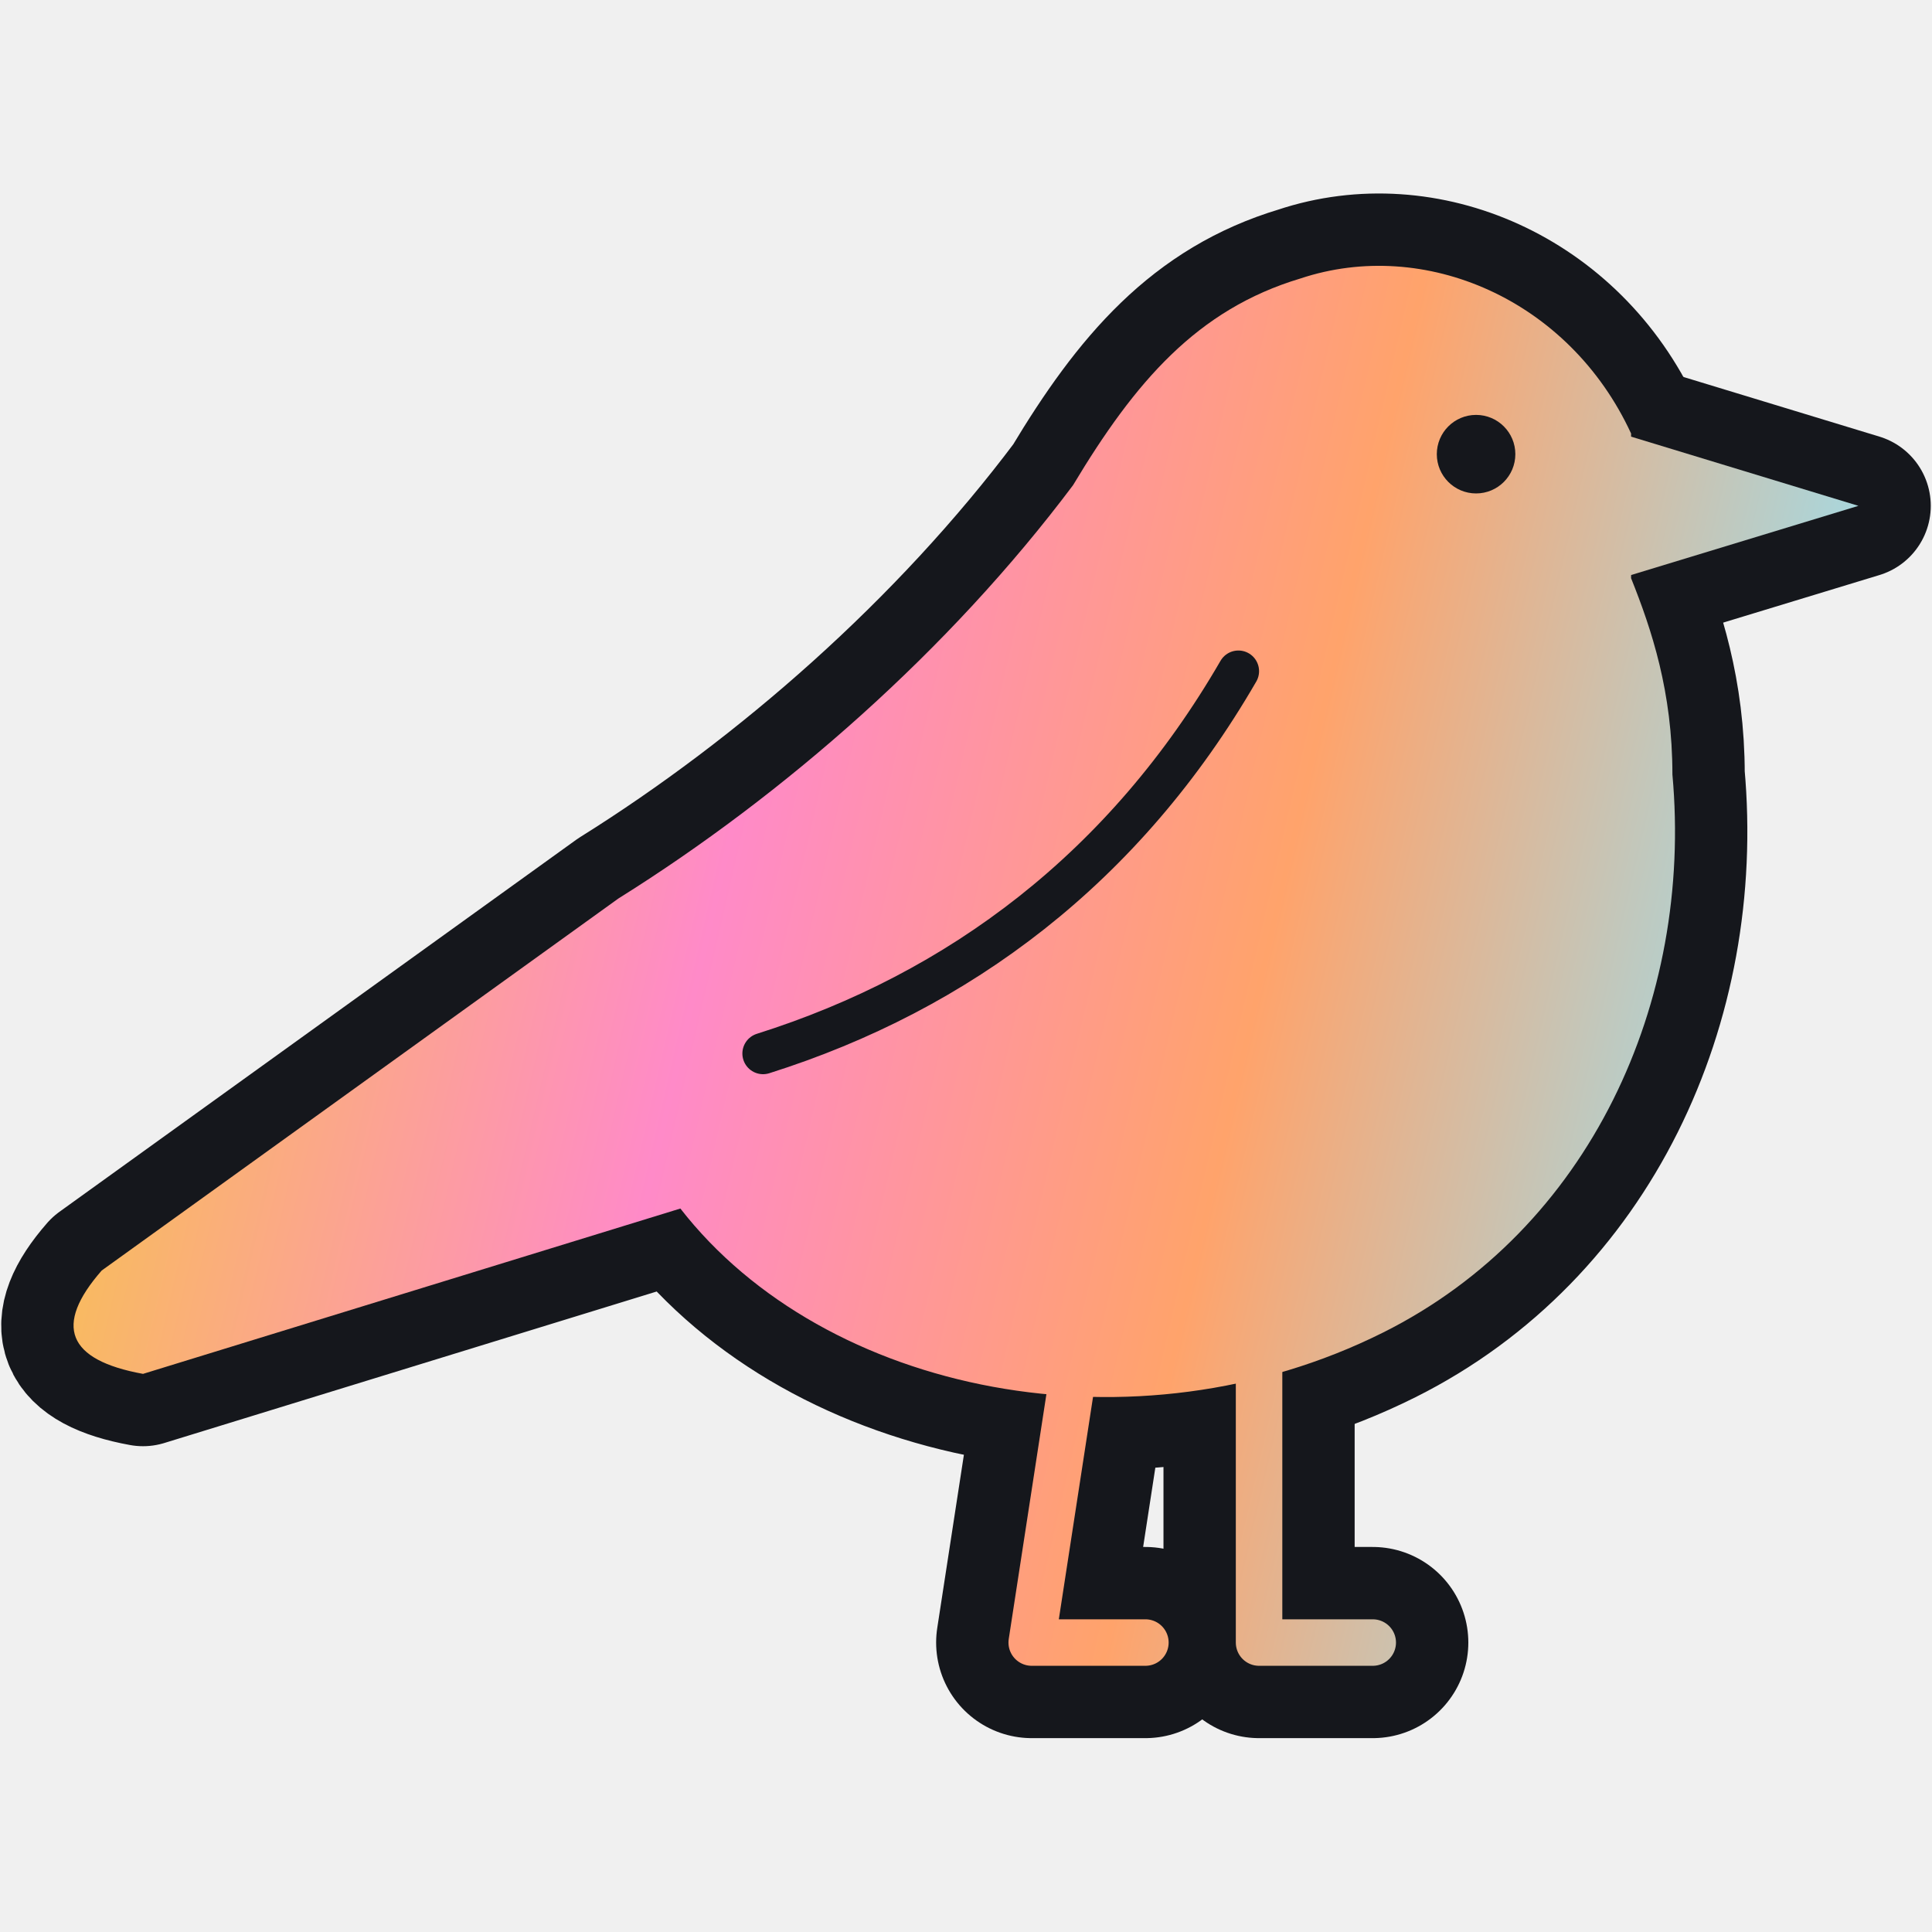
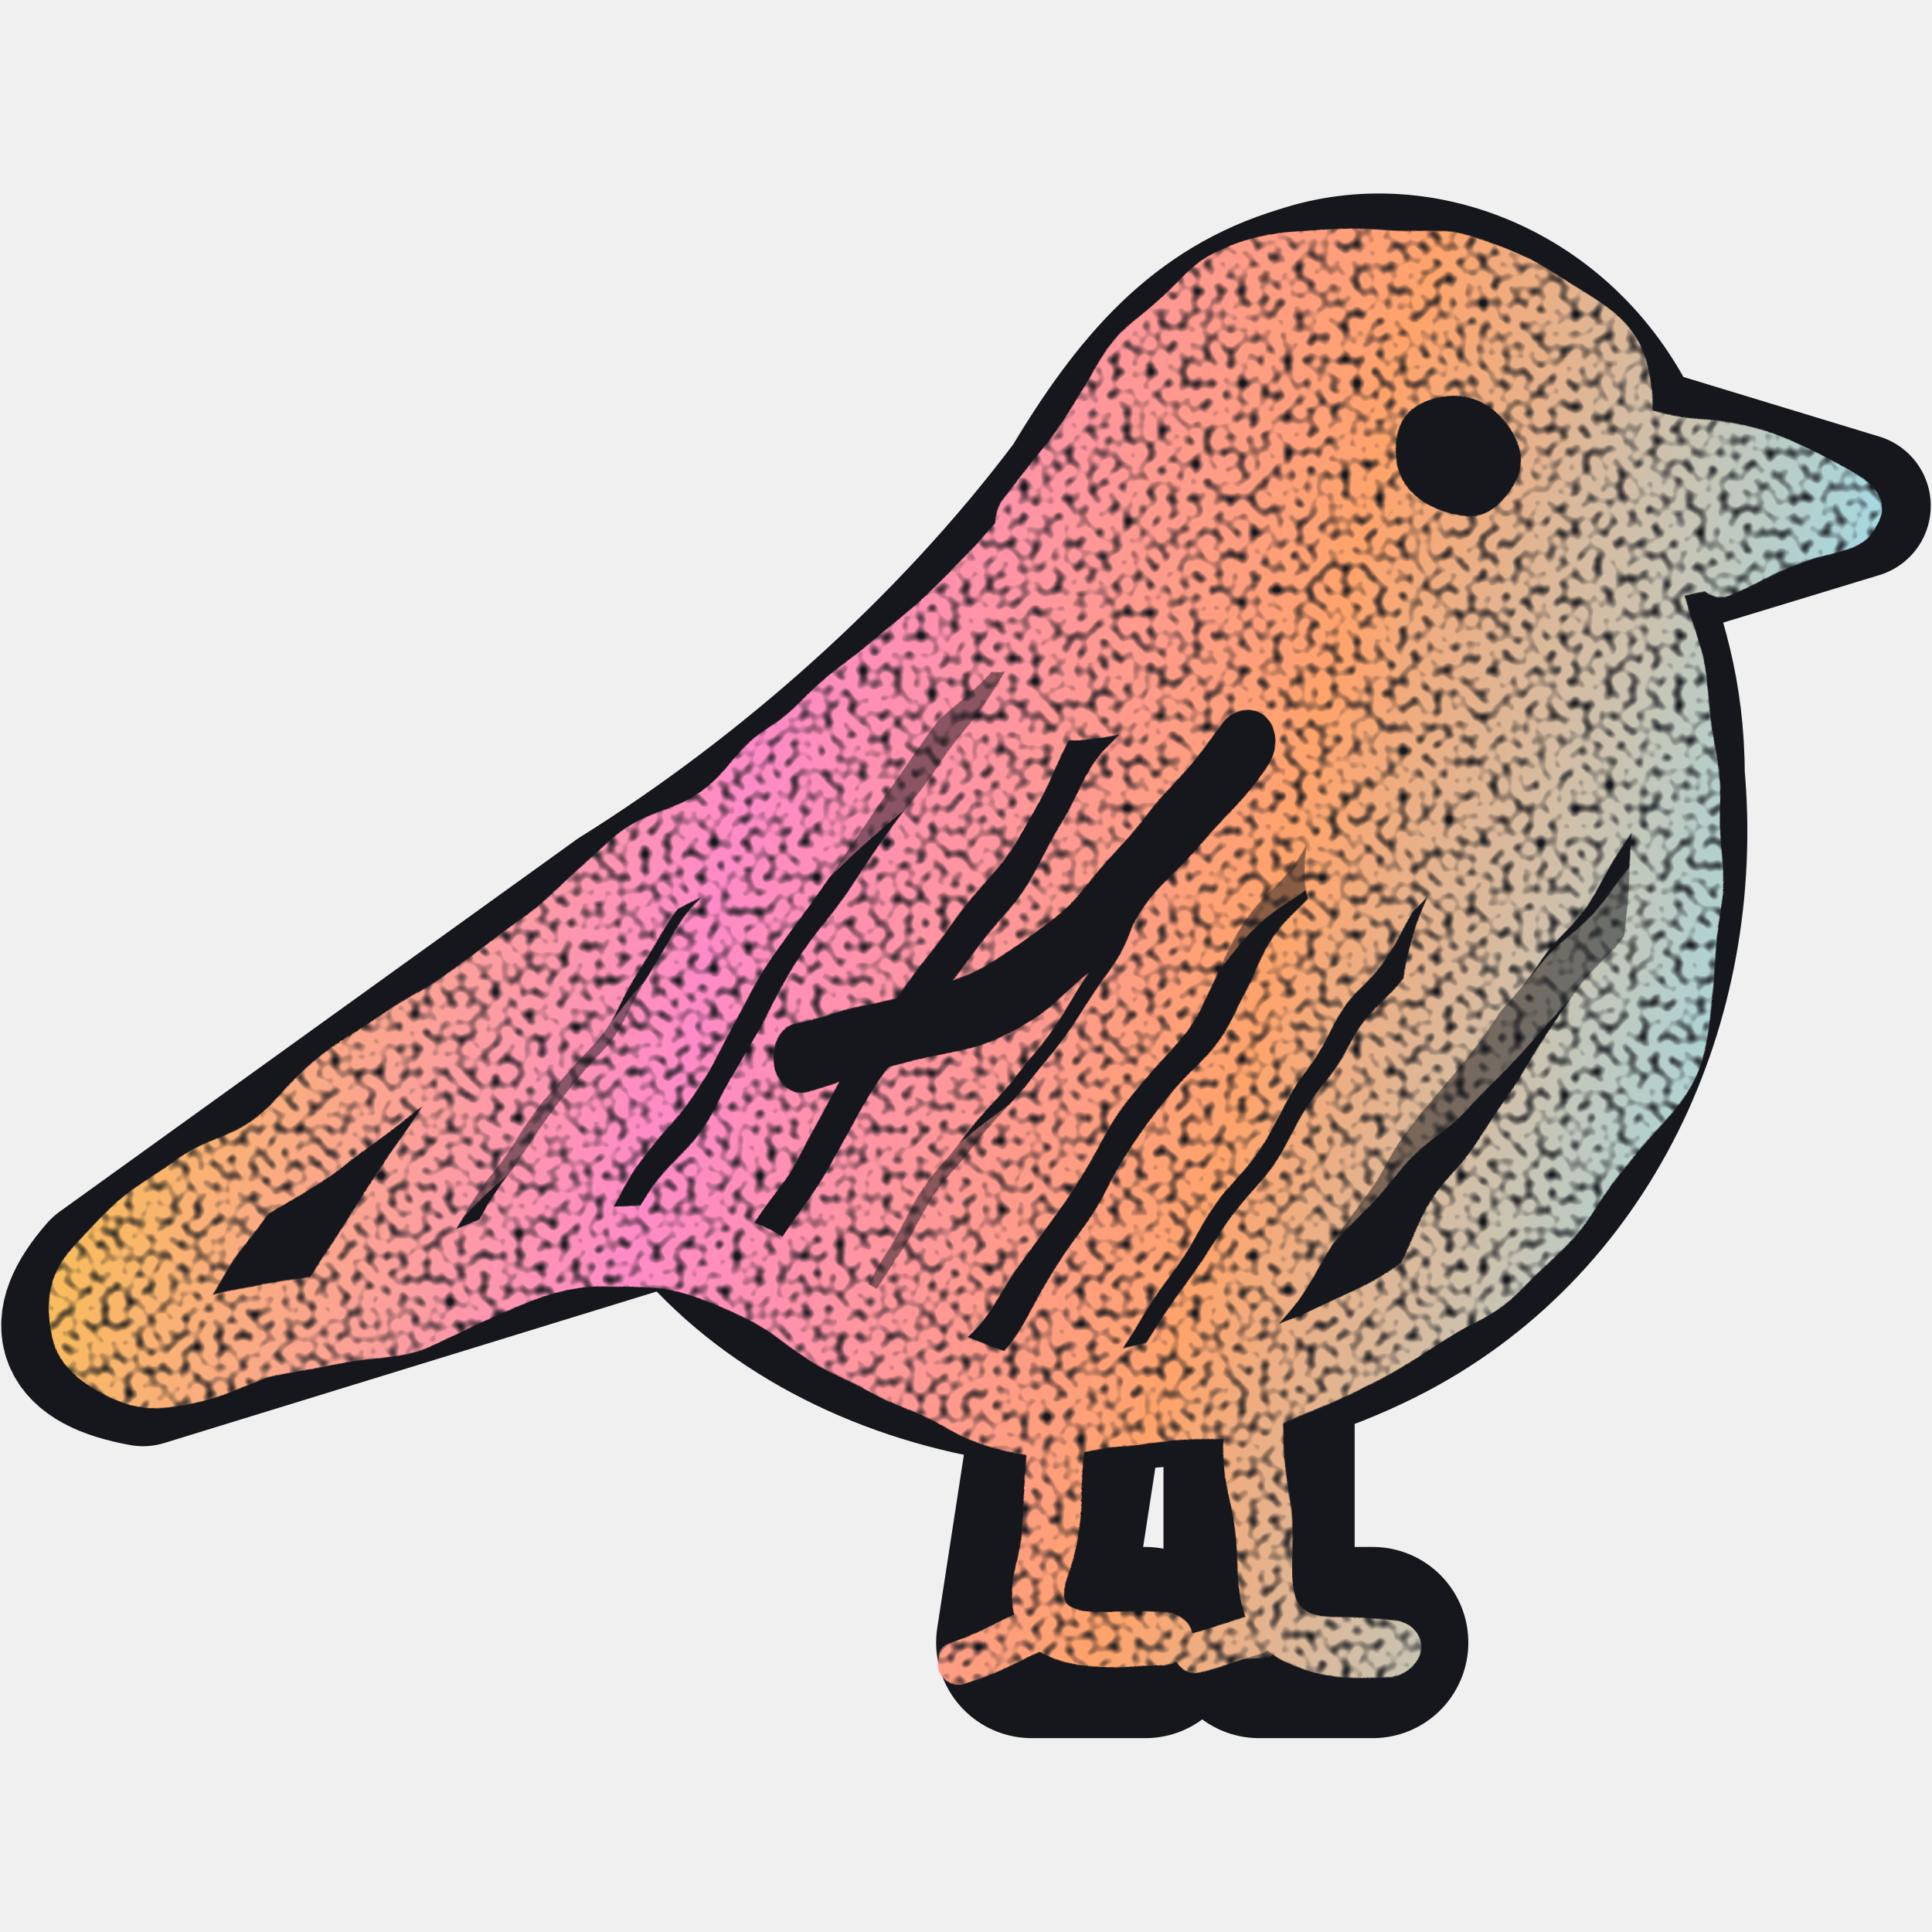
<svg xmlns="http://www.w3.org/2000/svg" viewBox="8.16 29.05 186.96 186.96">
  <defs>
    <linearGradient id="fav-grad" gradientUnits="userSpaceOnUse" x1="15.3" y1="101.4" x2="188.0" y2="141.4">
      <stop offset="0" stop-color="#F7C549" />
      <stop offset=".36" stop-color="#FF8AC8" />
      <stop offset=".66" stop-color="#FFA36B" />
      <stop offset="1" stop-color="#8FE6FF" />
    </linearGradient>
+     <filter id="fav-pencil" x="-10%" y="-10%" width="120%" height="120%" color-interpolation-filters="sRGB">
+       <feTurbulence type="fractalNoise" baseFrequency=".06" numOctaves="2" seed="7" result="n" />
+       <feDisplacementMap in="SourceGraphic" in2="n" scale="3.4" xChannelSelector="R" yChannelSelector="G" result="d" />
+       <feTurbulence type="fractalNoise" baseFrequency=".9" numOctaves="1" seed="3" result="g" />
+       <feColorMatrix in="g" type="matrix" values="0 0 0 0 0  0 0 0 0 0  0 0 0 0 0  0 0 0 -3.2 2.55" result="a" />
+       <feComposite in="d" in2="a" operator="in" />
+     </filter>
  </defs>
  <g>
    <g fill="none" stroke="#15171c" stroke-width="18.5" stroke-linecap="round" stroke-linejoin="round">
      <path d="M112 162L108 188L119 188" />
      <path d="M130 161L130 188L141 188" />
    </g>
    <g fill="#15171c" stroke="#15171c" stroke-width="14.0" stroke-linejoin="round">
      <path d="M166 85L166 71C160 58 146 52 134 56C124 59 118 66 112 76C100 92 84 106 68 116L18 152Q11 160 22 162L74 146C88 164 118 170 142 158C162 148 172 126 170 104C170 96 168 90 166 85Z" />
      <path d="M165 71L188 78L165 85Z" />
    </g>
  </g>
-   <g>
-     <mask id="dzm0" maskUnits="userSpaceOnUse" x="-20" y="-40" width="240" height="250">
-       <rect x="-20" y="-40" width="240" height="250" fill="#fff" />
-       <circle cx="151" cy="73" r="3.800" fill="#000" />
-       <path d="M128 94C117 113 101 125 82 131" fill="none" stroke="#000" stroke-width="4" stroke-linecap="round" />
+   <g fill="none" stroke-linecap="round" stroke-linejoin="round" filter="url(#fav-pencil)">
+     <clipPath id="dzs0c">
+       <path d="M166 85L166 71C160 58 146 52 134 56C124 59 118 66 112 76C100 92 84 106 68 116L18 152Q11 160 22 162L74 146C88 164 118 170 142 158C162 148 172 126 170 104C170 96 168 90 166 85Z" />
+       <path d="M163 70L190 78L163 86Z" />
+     </clipPath>
+     <mask id="dzs0m" maskUnits="userSpaceOnUse" x="-30" y="-40" width="260" height="260">
+       <rect x="-30" y="-40" width="260" height="260" fill="#fff" />
+       <g fill="none" stroke="#000" stroke-linecap="round">
+         <path d="M149 73.1l.1 .1" stroke-width="11.4" />
+         <path d="M128.3 100.8Q119.2 113.5 112.1 119.5Q105 125.5 100.1 127.4Q95.2 129.4 90.5 130.4L85.8 131.4" stroke-width="6" />
+       </g>
    </mask>
-     <g fill="none" stroke="url(#fav-grad)" stroke-width="4.500" stroke-linecap="round" stroke-linejoin="round">
-       <path d="M112 162L108 188L119 188" />
-       <path d="M130 161L130 188L141 188" />
+     <g stroke-linejoin="round">
+       <path stroke="url(#fav-grad)" d="M111.2 160Q110 174.5 108.8 181Q107.6 187.6 114.1 187.7L120.6 187.9" stroke-width="5.4" />
+       <path stroke="url(#fav-grad)" d="M112.1 160.2Q110.1 174.6 109.2 180.9Q108.3 187.2 115.3 188L122.3 188.8" stroke-width="3" opacity=".55" />
+       <path stroke="url(#fav-grad)" d="M108.4 187.4L100.9 189.7" stroke-width="4" />
+       <path stroke="url(#fav-grad)" d="M107.5 187.9L100 189.1" stroke-width="2.2" opacity=".55" />
+       <path stroke="url(#fav-grad)" d="M129.3 160.2Q130.5 175 130.5 181.3Q130.4 187.6 136.8 188L143.1 188.3" stroke-width="5.4" />
+       <path stroke="url(#fav-grad)" d="M130.7 160.5Q130.5 175 130.8 181.8Q131.1 188.7 137.2 188.8L143.3 189" stroke-width="3" opacity=".55" />
+       <path stroke="url(#fav-grad)" d="M129.8 187.4L123.7 189.2" stroke-width="4" />
+       <path stroke="url(#fav-grad)" d="M130.9 188.6L122 189.1" stroke-width="2.2" opacity=".55" />
    </g>
-     <g fill="url(#fav-grad)" stroke="none" mask="url(#dzm0)">
-       <path d="M166 85L166 71C160 58 146 52 134 56C124 59 118 66 112 76C100 92 84 106 68 116L18 152Q11 160 22 162L74 146C88 164 118 170 142 158C162 148 172 126 170 104C170 96 168 90 166 85Z" />
-       <path d="M165 71L188 78L165 85Z" />
+     <g mask="url(#dzs0m)">
+       <g clip-path="url(#dzs0c)">
+         <path d="M93.9 81.3Q113.6 54.3 123.8 39.6Q134 24.9 138.7 25.7Q143.4 26.5 131.5 41.9Q119.7 57.4 109 72Q98.2 86.6 102.6 89.3Q107.1 92.1 117.1 76.6Q127.2 61.1 137.6 46.8Q148 32.6 151.4 33.1Q154.8 33.5 142.5 48.3Q130.2 63.1 118.4 77.7Q106.6 92.3 110.7 96.1Q114.8 100 126.2 84.7Q137.6 69.5 148.5 55Q159.4 40.5 163 42.8Q166.5 45 154 59.3Q141.6 73.6 130 87.5Q118.5 101.5 123.9 103.3Q129.3 105.1 139.2 91.2Q149.1 77.4 159.2 62.5Q169.4 47.7 172.1 49.5Q174.8 51.3 165.1 66.3Q155.3 81.4 145.8 97.3Q136.2 113.1 139 115.5Q141.8 117.9 151.4 101.9Q160.9 86 170.4 70.9Q179.8 55.9 183.7 57.9Q187.5 60 177.4 75.6Q167.2 91.1 156.9 107Q146.7 122.9 147.7 124.9Q148.8 126.9 160.6 110.7Q172.5 94.5 184.7 79.7L196.9 64.9" stroke="url(#fav-grad)" stroke-width="8.4" />
+         <path d="M-60.4 140.6Q3 44.3 35.6 -4.8Q68.2 -53.9 76.4 -47.4Q84.5 -40.9 50.4 6.3Q16.3 53.4 -16.9 102.1Q-50 150.8 -44.3 153.1Q-38.7 155.4 -4.5 108.2Q29.7 61 62.1 12.4Q94.5 -36.1 98.9 -32Q103.3 -27.9 69.8 19.5Q36.3 66.9 2.7 114.6Q-31 162.4 -26.4 166.9Q-21.9 171.5 12.7 122.6Q47.3 73.8 79.8 26Q112.2 -21.8 117.4 -18.9Q122.6 -16 90.7 32.1Q58.8 80.3 25.4 128.3Q-8 176.4 -2.1 180.7Q3.9 185 35.2 135.9Q66.6 86.7 101.1 39.1Q135.7 -8.5 142.5 -4.1Q149.4 0.2 115.6 49Q81.9 97.8 47.7 146.2Q13.6 194.7 19.2 197.2Q24.7 199.6 57.5 151.6Q90.2 103.7 122.3 54.5Q154.4 5.3 160.2 9Q165.9 12.8 133.1 61.4Q100.2 110.1 67.9 157.6Q35.5 205.2 41 209.7Q46.5 214.2 78.2 166Q109.9 117.8 142.9 70.3Q175.9 22.9 179.8 25.2Q183.7 27.5 152 75.9Q120.2 124.3 86.1 171.8Q51.9 219.2 59.1 223.4Q66.3 227.5 98.3 178.6Q130.2 129.7 163.7 82.3Q197.2 35 202.3 38.9Q207.5 42.9 173.6 89.9Q139.7 136.8 106.7 185.6Q73.8 234.4 81.5 238.5Q89.2 242.7 120.4 194.8Q151.6 146.9 186.2 97.7Q220.8 48.4 224.2 53.5Q227.5 58.6 194.8 105.4Q162 152.2 128.7 201.2Q95.4 250.2 100.3 252.7Q105.2 255.3 138 207.5Q170.8 159.7 205.1 110.7Q239.3 61.8 244.4 67Q249.4 72.3 217 119.7Q184.6 167.1 152.2 215Q119.7 262.9 123.6 266.5Q127.6 270.1 162.2 222.9Q196.8 175.6 227.9 126.9L258.9 78.2" stroke="url(#fav-grad)" stroke-width="9.6" />
+         <path d="M-63.9 106.5Q20.4 27.1 62.9 -13.7Q105.4 -54.4 112.7 -43.5Q120 -32.7 78.9 6.5Q37.7 45.7 -4.8 85.4Q-47.2 125.1 -38.7 132.9Q-30.2 140.8 12.1 101.3Q54.3 61.7 96.9 22Q139.5 -17.8 146.7 -8.6Q153.9 0.7 112 40.2Q70.2 79.7 27.7 119.3Q-14.8 159 -2.8 171.5Q9.1 184 52.5 144.1Q95.9 104.1 138.7 65.1Q181.6 26.2 191.1 36Q200.7 45.8 159.3 86.9Q117.9 128.1 75.1 167.7Q32.4 207.4 42.9 217.2Q53.4 227 94.5 187.8Q135.5 148.5 176.1 106.6Q216.7 64.6 227.5 73.8Q238.2 82.9 194.8 123.8Q151.4 164.6 110.9 204.9Q70.5 245.2 78 252.6Q85.6 260.1 126.5 219.8Q167.3 179.5 209.1 138.5L250.9 97.6" stroke="url(#fav-grad)" stroke-width="5" opacity=".5" />
+       </g>
+       <path d="M130.2 58Q122.2 62 119.1 67.1Q116 72.1 112.3 76.2Q108.5 80.3 105.4 84.9Q102.3 89.6 98.2 93.4Q94 97.3 89.9 99.9Q85.8 102.6 81.1 106.2Q76.4 109.9 71.7 113.3Q66.9 116.6 62.2 120.5Q57.4 124.4 53.5 127.4Q49.7 130.3 45.4 133.1Q41.2 135.8 36.7 139.2Q32.2 142.5 26.8 145.6Q21.4 148.8 18.6 152.8Q15.8 156.9 19.7 159.4Q23.6 161.9 28.6 159.6Q33.7 157.3 40 156.3Q46.4 155.3 51.5 153.2Q56.6 151 61.9 150.1Q67.3 149.2 71.8 149.5Q76.4 149.7 80.9 152.2Q85.4 154.7 89.7 157.3Q94 160 99.2 162.2Q104.4 164.5 110.9 164.4Q117.3 164.4 122.8 164Q128.3 163.6 133.6 161.5Q138.9 159.5 142.9 156.9Q146.8 154.3 151.1 151.4Q155.3 148.4 159.2 143Q163 137.7 165.7 133.5Q168.4 129.3 169.2 124.1Q170.1 118.9 170.4 113.4Q170.7 107.8 170.3 101.9Q170 96 167.6 91Q165.2 86.1 165 79.5Q164.8 72.9 163.8 68.6Q162.7 64.3 157.8 60.2Q153 56.2 147.4 55.7Q141.9 55.2 136.1 55.9Q130.3 56.6 125.6 59.9Q121 63.1 118 67.4Q115.1 71.7 111.6 75.8L108.1 80" stroke="url(#fav-grad)" stroke-width="9" />
+       <path d="M157.3 147.1Q160.9 137.1 163.4 133.8Q165.8 130.5 168.6 125.1Q171.5 119.7 170.6 113.7Q169.8 107.7 169.8 101.7Q169.9 95.6 167.6 90.6Q165.2 85.6 165.9 80.1Q166.6 74.7 164.9 70.5Q163.2 66.3 158.7 62.4Q154.3 58.5 148.6 56.3Q142.8 54.1 136.8 54.6Q130.7 55.1 126.1 59Q121.4 62.8 119.1 68.1Q116.7 73.4 112.3 77Q107.9 80.7 105.4 84.7Q103 88.7 98.7 91.6Q94.3 94.4 90.2 99.5Q86 104.7 80.5 106.6Q75 108.6 71.1 113.3Q67.1 118.1 62 120.4Q56.9 122.6 53.3 125.9Q49.7 129.1 45 131.9Q40.3 134.8 35.2 138.5Q30 142.3 27 145.7Q23.9 149.1 19.6 153.6Q15.2 158.1 20.1 158.6Q25.1 159.2 29.6 158.5Q34.1 157.7 39.7 157Q45.4 156.2 51.6 153.1Q57.8 150.1 61.5 149.2Q65.2 148.4 70.5 147.7Q75.8 147.1 80.3 151.9Q84.7 156.7 89.1 159.4Q93.4 162.2 99 163.5Q104.6 164.9 109.9 165.6Q115.1 166.4 120.5 163.8Q125.9 161.3 132.5 160.2Q139.1 159.1 143.9 156.4Q148.8 153.7 152.5 150.7Q156.2 147.8 159.7 143.2Q163.1 138.7 165.3 132.9Q167.5 127.2 167.6 122.5Q167.7 117.9 169.2 112.3L170.8 106.6" stroke="url(#fav-grad)" stroke-width="5" opacity=".8" />
+       <path d="M48.7 131.3Q42.4 136.1 37.2 139.8Q31.9 143.5 28.3 146.9Q24.7 150.3 18.6 154.6Q12.4 158.9 17.8 158.8Q23.2 158.6 29.2 159.7Q35.2 160.8 41.2 158.8Q47.3 156.9 51.2 155Q55.2 153.1 62.1 149.5Q69 145.9 73.2 147.9Q77.3 149.8 80.3 152.7Q83.2 155.6 88.3 159.2Q93.4 162.8 97.9 163.8Q102.4 164.8 110.1 163.9Q117.9 163 122.4 163.1Q126.9 163.1 133 160.8Q139 158.5 144.4 156.4Q149.8 154.2 152.9 150.7Q156 147.2 158.6 144.4Q161.2 141.5 162.9 135.8Q164.6 130.1 167.4 125.2Q170.1 120.3 170.3 113.7Q170.5 107.2 169.9 100.4Q169.2 93.7 166.3 89.2Q163.4 84.8 165.4 79.4Q167.4 74.1 163.7 69.2Q160 64.4 156.2 61.5Q152.4 58.6 147.9 56.6Q143.5 54.7 137.1 55.4Q130.7 56.2 125.6 59.2Q120.5 62.3 116.5 67.8Q112.5 73.4 111.1 78.1Q109.7 82.8 104 85.6Q98.3 88.3 96.9 92.6Q95.5 96.9 90.9 99.9Q86.4 103 79.9 105.5Q73.4 108 69.4 111Q65.4 113.9 62.1 119.3Q58.7 124.6 53.1 127.6Q47.4 130.6 43.5 133.5Q39.5 136.4 34.3 140.1L29.2 143.8" stroke="url(#fav-grad)" stroke-width="2.6" opacity=".6" />
+       <path d="M180.5 75.8Q189.2 78.3 186 79.4Q182.9 80.5 178 81.6Q173.1 82.8 168.8 83.8Q164.5 84.9 163.8 82.2Q163.1 79.4 163.3 74.9Q163.5 70.4 167.8 71.1Q172.1 71.7 176.4 73.1Q180.8 74.6 184.9 76.1Q189 77.7 185.9 79.1Q182.7 80.6 178.4 82L174.1 83.5" stroke="url(#fav-grad)" stroke-width="5.6" />
+       <path d="M172.7 71.4Q180.1 74.6 184.2 75.8Q188.3 76.9 185.9 78.2Q183.4 79.5 178 80.6Q172.6 81.7 169.5 84.1Q166.4 86.4 164.6 82.9Q162.9 79.4 162.7 74.2Q162.5 69.1 166.4 71.5Q170.3 73.9 175 75Q179.6 76.1 183.7 77.4Q187.8 78.7 185.6 78.8L183.3 78.9" stroke="url(#fav-grad)" stroke-width="3" opacity=".7" />
    </g>
  </g>
</svg>
